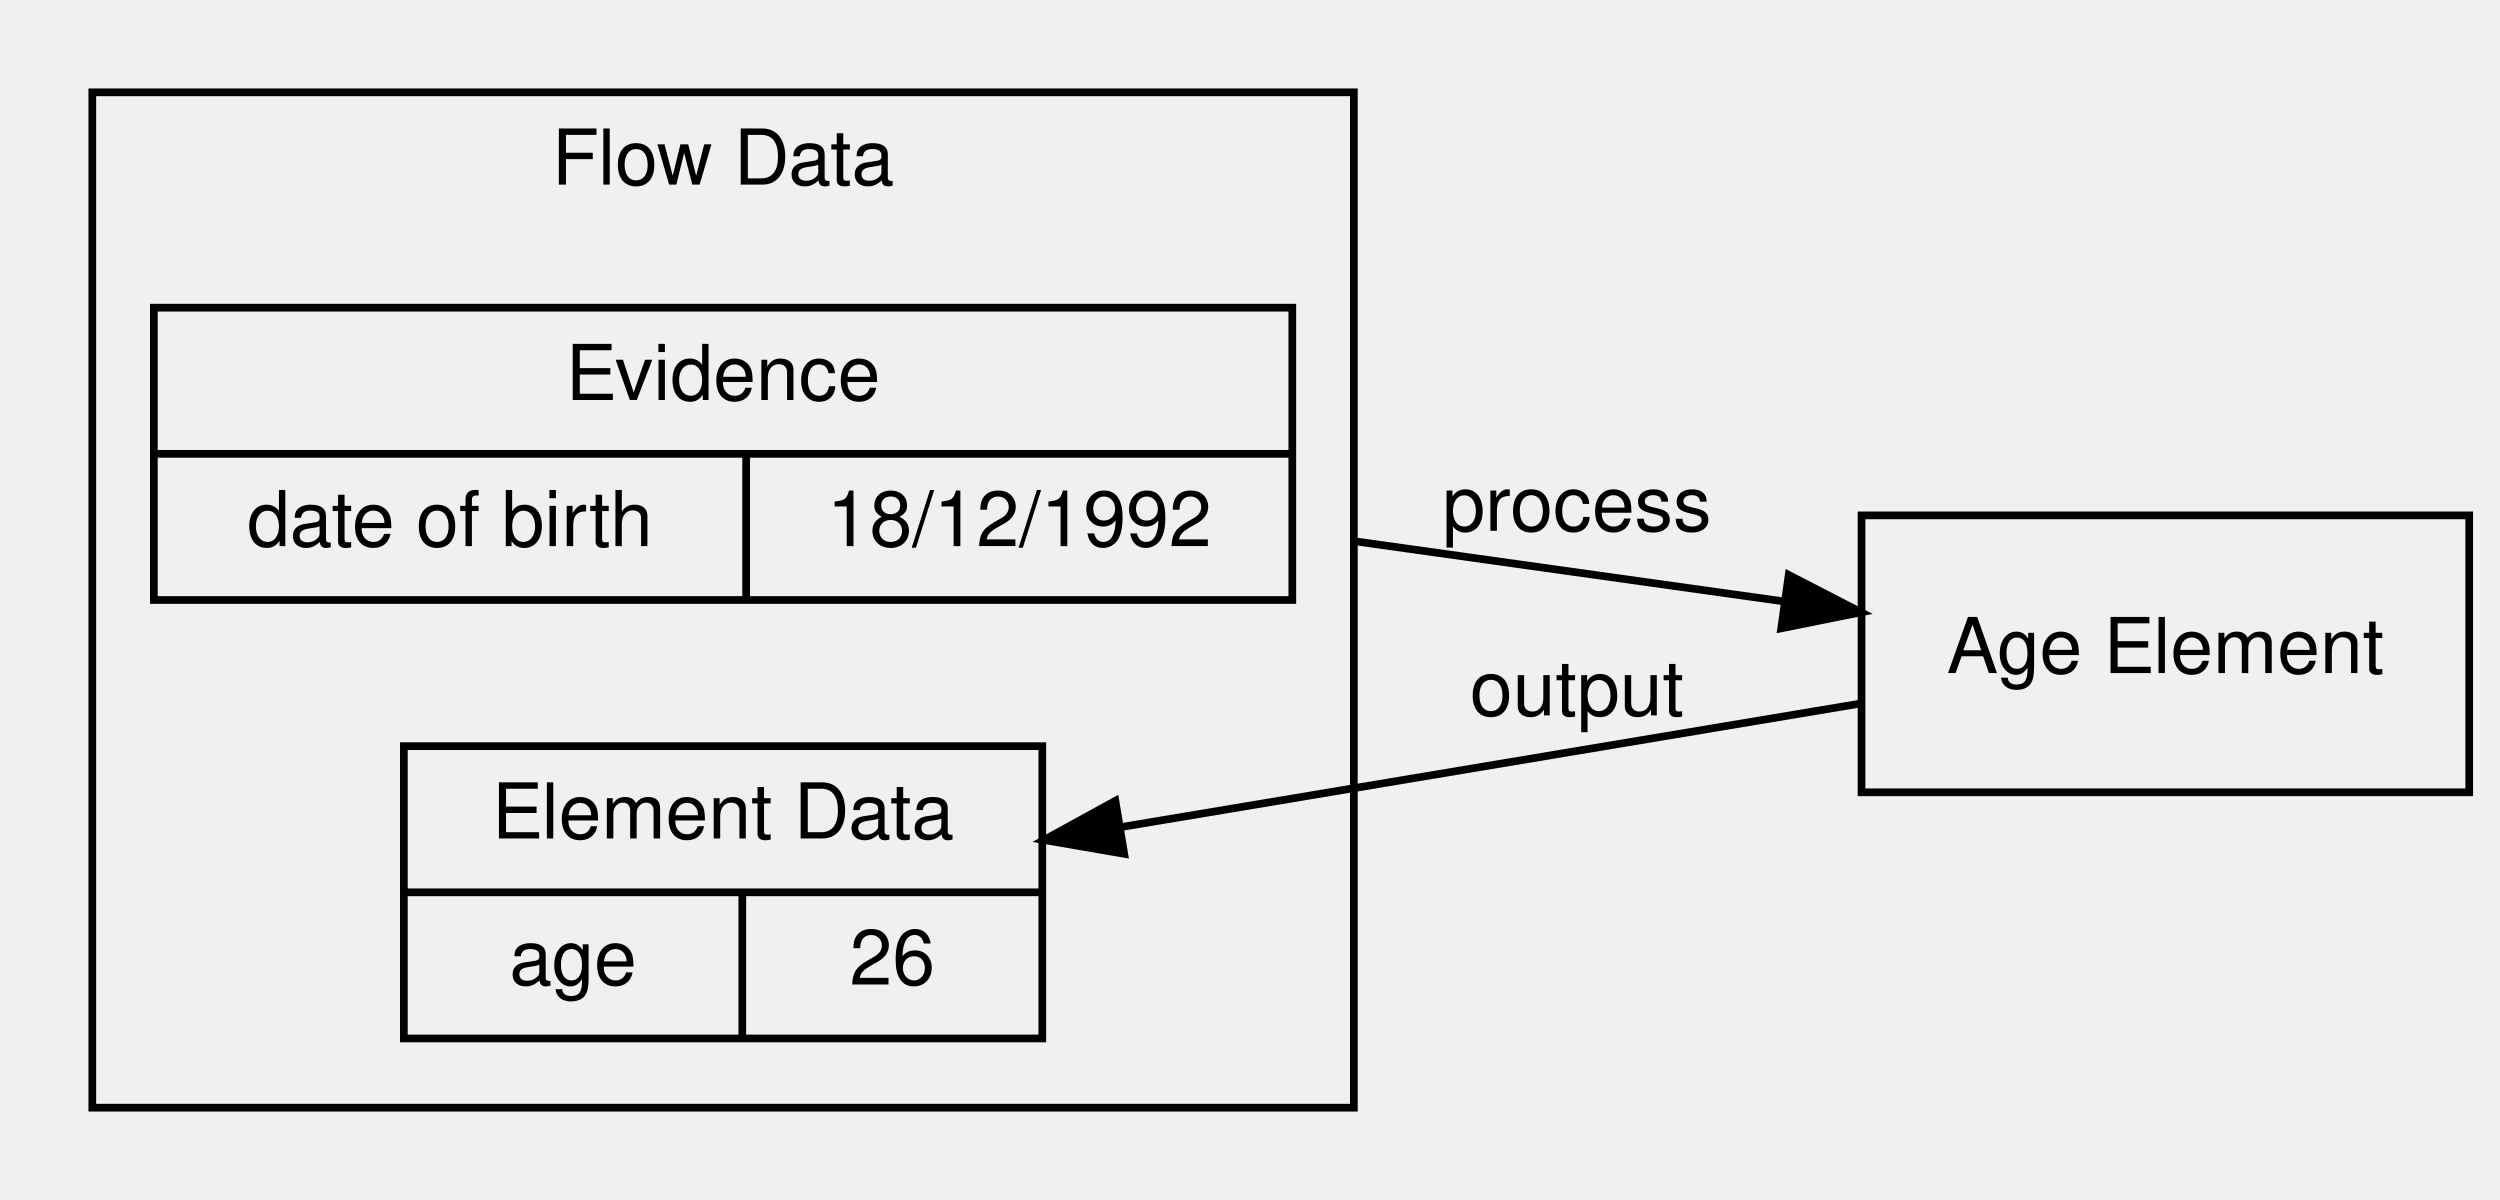
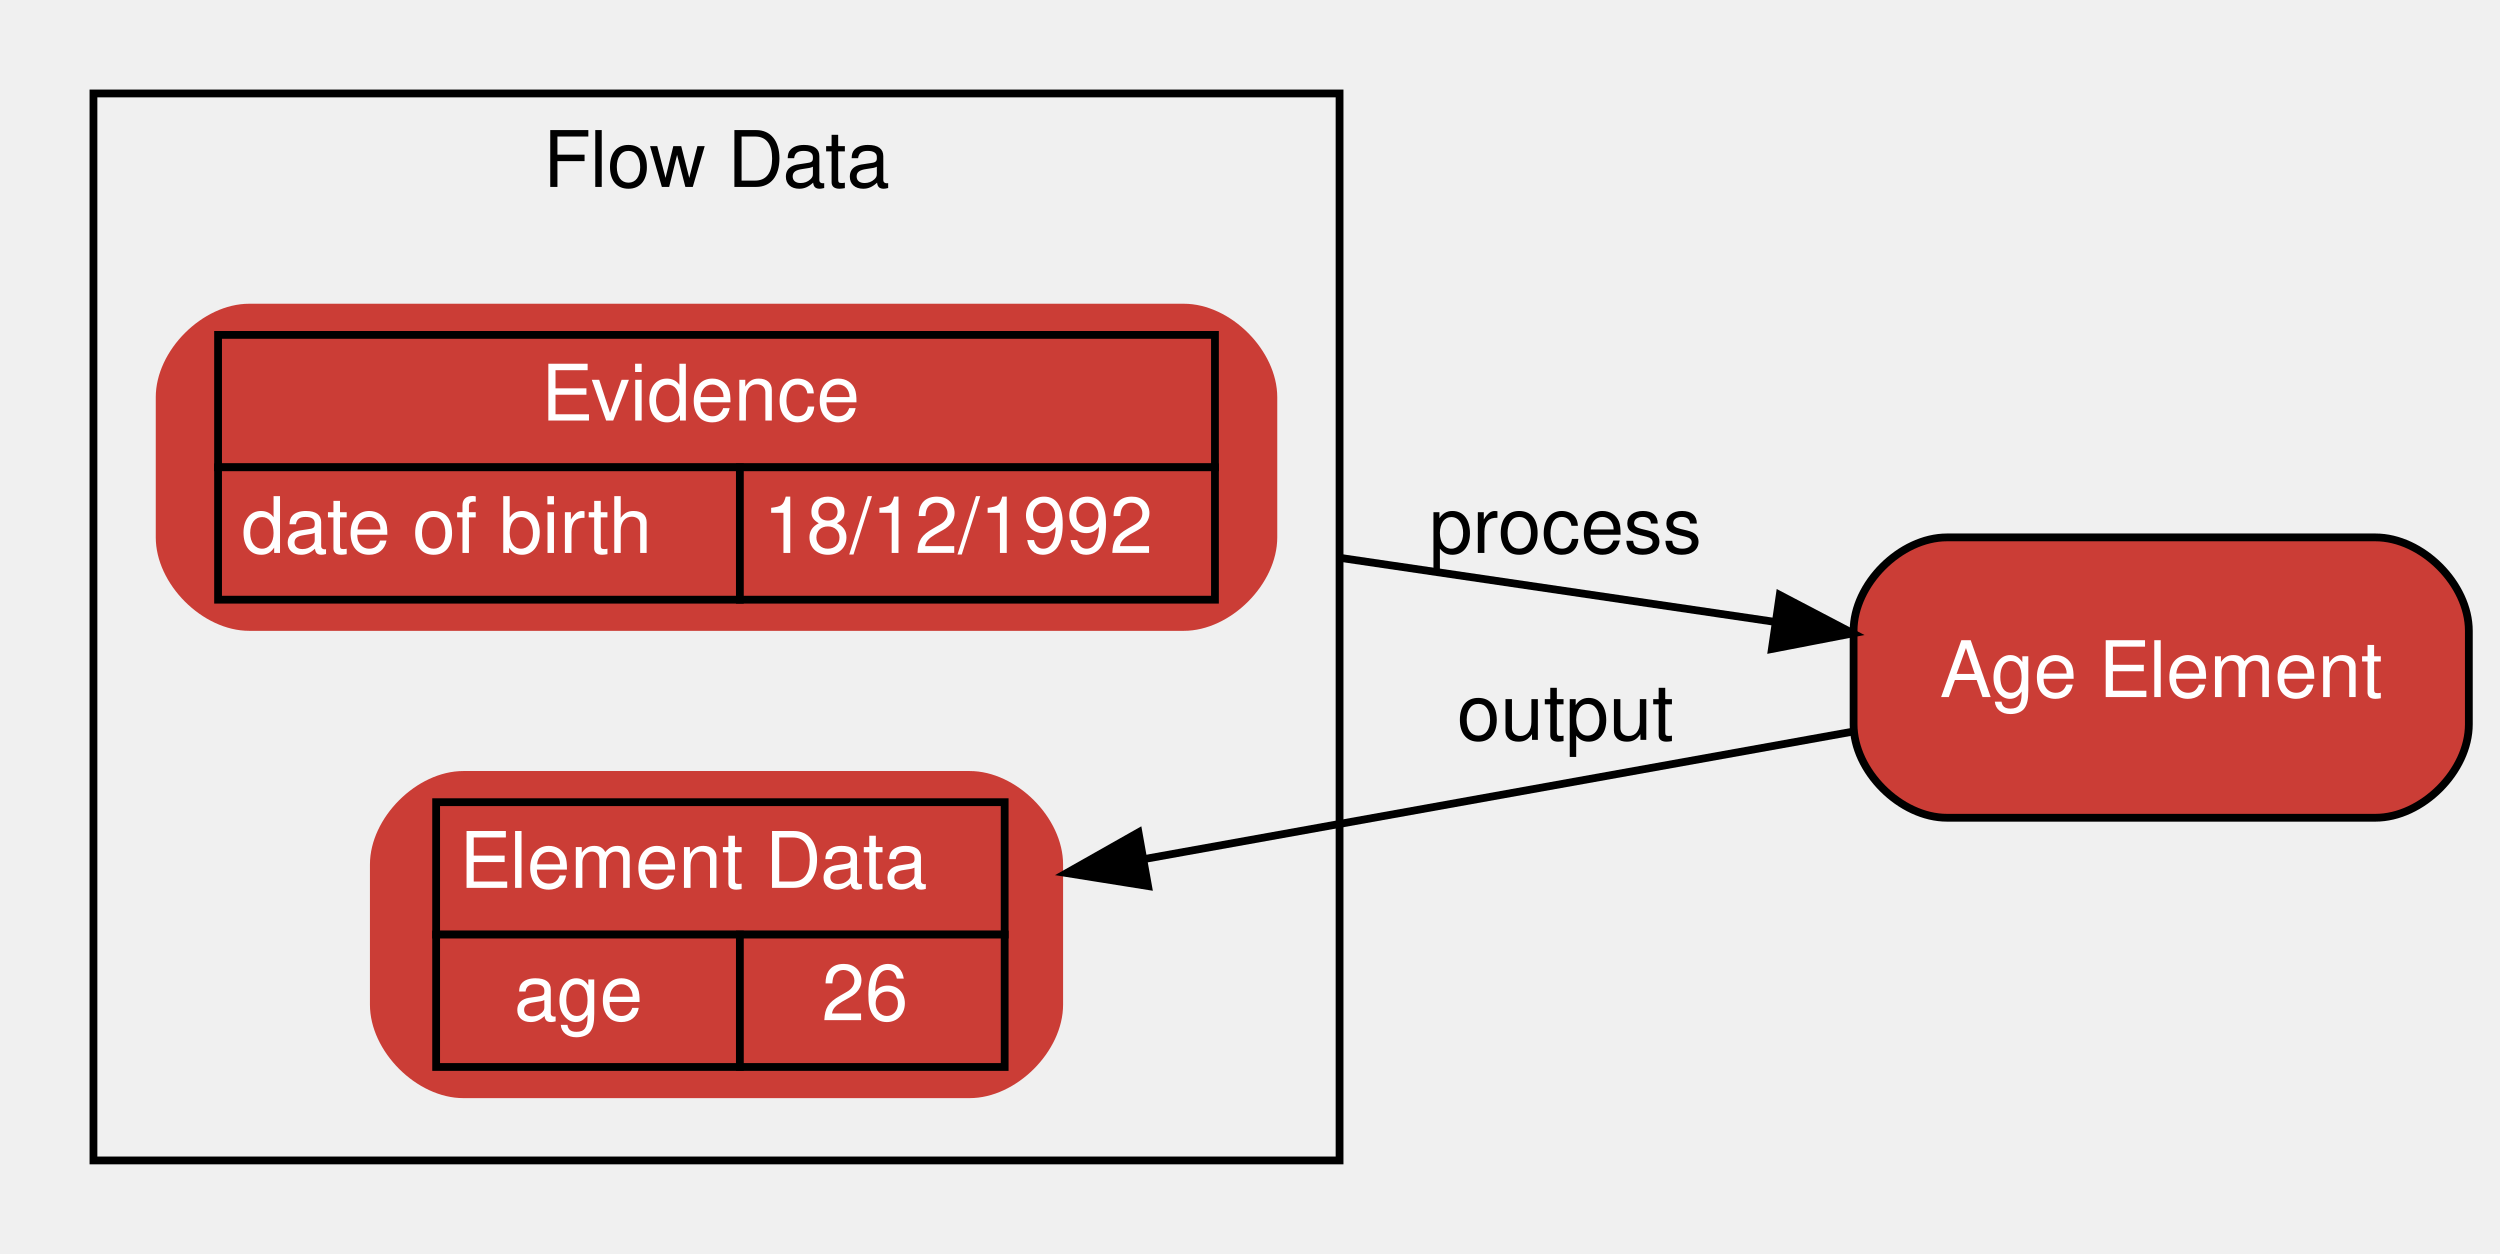
- <svg xmlns="http://www.w3.org/2000/svg" xmlns:xlink="http://www.w3.org/1999/xlink" width="325pt" height="156pt" viewBox="0.00 0.00 325.00 156.00">
-   <g id="graph0" class="graph" transform="scale(1 1) rotate(0) translate(4 152)">
+ <svg xmlns="http://www.w3.org/2000/svg" xmlns:xlink="http://www.w3.org/1999/xlink" width="321pt" height="161pt" viewBox="0.00 0.00 321.00 161.00">
+   <g id="graph0" class="graph" transform="scale(1 1) rotate(0) translate(4 157)">
    <g id="clust1" class="cluster">
      <g id="a_clust1">
        <a xlink:href="_pipeline_api__concepts__data__flow_data.html#PipelineApi_Concepts_Data_FlowData" target="_top" xlink:title="Flow Data">
-           <polygon fill="transparent" stroke="black" points="8,-8 8,-140 172,-140 172,-8 8,-8" />
-           <text text-anchor="middle" x="90" y="-128" font-family="Helvetica,sans-Serif" font-size="10.00">Flow Data</text>
+           <polygon fill="transparent" stroke="black" points="8,-8 8,-145 168,-145 168,-8 8,-8" />
+           <text text-anchor="middle" x="88" y="-133" font-family="Helvetica,sans-Serif" font-size="10.00">Flow Data</text>
        </a>
      </g>
    </g>
    <g id="node1" class="node">
      <g id="a_node1">
-         <a xlink:href="_pipeline_api__concepts__data__evidence.html#PipelineApi_Concepts_Data_Evidence" target="_top" xlink:title="&lt;f0&gt;Evidence|{&lt;f1&gt;date of birth|&lt;f2&gt;18/12/1992}">
-           <polygon fill="none" stroke="black" points="16,-74 16,-112 164,-112 164,-74 16,-74" />
-           <text text-anchor="middle" x="90" y="-100" font-family="Helvetica,sans-Serif" font-size="10.00">Evidence</text>
-           <polyline fill="none" stroke="black" points="16,-93 164,-93 " />
-           <text text-anchor="middle" x="54.5" y="-81" font-family="Helvetica,sans-Serif" font-size="10.00">date of birth</text>
-           <polyline fill="none" stroke="black" points="93,-74 93,-93 " />
-           <text text-anchor="middle" x="128.5" y="-81" font-family="Helvetica,sans-Serif" font-size="10.00">18/12/1992</text>
+         <a xlink:href="_pipeline_api__concepts__data__evidence.html#PipelineApi_Concepts_Data_Evidence" target="_top" xlink:title="&lt;TABLE&gt;">
+           <path fill="#cb3d36" stroke="transparent" d="M148,-118C148,-118 28,-118 28,-118 22,-118 16,-112 16,-106 16,-106 16,-88 16,-88 16,-82 22,-76 28,-76 28,-76 148,-76 148,-76 154,-76 160,-82 160,-88 160,-88 160,-106 160,-106 160,-112 154,-118 148,-118" />
+           <path fill="#cb3d36" stroke="transparent" d="M35.33,-80C35.33,-80 140.67,-80 140.67,-80 146.33,-80 152,-85.67 152,-91.33 152,-91.33 152,-102.67 152,-102.67 152,-108.33 146.33,-114 140.67,-114 140.67,-114 35.33,-114 35.33,-114 29.67,-114 24,-108.33 24,-102.67 24,-102.67 24,-91.33 24,-91.33 24,-85.67 29.67,-80 35.33,-80" />
+           <polygon fill="#cb3d36" stroke="transparent" points="24,-97 24,-114 152,-114 152,-97 24,-97" />
+           <polygon fill="none" stroke="black" points="24,-97 24,-114 152,-114 152,-97 24,-97" />
+           <text text-anchor="start" x="65.5" y="-103" font-family="Helvetica,sans-Serif" font-size="10.00" fill="white">Evidence</text>
+           <polygon fill="#cb3d36" stroke="transparent" points="24,-80 24,-97 91,-97 91,-80 24,-80" />
+           <polygon fill="none" stroke="black" points="24,-80 24,-97 91,-97 91,-80 24,-80" />
+           <text text-anchor="start" x="27" y="-86" font-family="Helvetica,sans-Serif" font-size="10.00" fill="white">date of birth</text>
+           <polygon fill="#cb3d36" stroke="transparent" points="91,-80 91,-97 152,-97 152,-80 91,-80" />
+           <polygon fill="none" stroke="black" points="91,-80 91,-97 152,-97 152,-80 91,-80" />
+           <text text-anchor="start" x="94" y="-86" font-family="Helvetica,sans-Serif" font-size="10.00" fill="white">18/12/1992</text>
        </a>
      </g>
    </g>
    <g id="node3" class="node">
-       <polygon fill="none" stroke="black" points="238,-49 238,-85 317,-85 317,-49 238,-49" />
-       <text text-anchor="middle" x="277.5" y="-64.5" font-family="Helvetica,sans-Serif" font-size="10.00">Age Element</text>
+       <path fill="#cb3d36" stroke="black" d="M301,-88C301,-88 246,-88 246,-88 240,-88 234,-82 234,-76 234,-76 234,-64 234,-64 234,-58 240,-52 246,-52 246,-52 301,-52 301,-52 307,-52 313,-58 313,-64 313,-64 313,-76 313,-76 313,-82 307,-88 301,-88" />
+       <text text-anchor="middle" x="273.5" y="-67.5" font-family="Helvetica,sans-Serif" font-size="10.00" fill="white">Age Element</text>
    </g>
    <g id="edge1" class="edge">
-       <path fill="none" stroke="black" d="M172,-81.65C191.02,-78.98 210.71,-76.22 227.8,-73.83" />
-       <polygon fill="black" stroke="black" points="228.53,-77.26 237.95,-72.4 227.56,-70.32 228.53,-77.26" />
-       <text text-anchor="middle" x="201" y="-83" font-family="Helvetica,sans-Serif" font-size="10.00">process</text>
+       <path fill="none" stroke="black" d="M168,-85.38C186.95,-82.59 206.65,-79.69 223.76,-77.17" />
+       <polygon fill="black" stroke="black" points="224.52,-80.6 233.91,-75.68 223.51,-73.67 224.52,-80.6" />
+       <text text-anchor="middle" x="197" y="-86" font-family="Helvetica,sans-Serif" font-size="10.00">process</text>
    </g>
    <g id="node2" class="node">
      <g id="a_node2">
-         <a xlink:href="_pipeline_api__concepts__data__element_data.html#PipelineApi_Concepts_Data_ElementData" target="_top" xlink:title="&lt;f0&gt;Element Data|{&lt;f1&gt;age|&lt;f2&gt;26}">
-           <polygon fill="none" stroke="black" points="48.5,-17 48.5,-55 131.5,-55 131.5,-17 48.5,-17" />
-           <text text-anchor="middle" x="90" y="-43" font-family="Helvetica,sans-Serif" font-size="10.00">Element Data</text>
-           <polyline fill="none" stroke="black" points="48.5,-36 131.5,-36 " />
-           <text text-anchor="middle" x="70.5" y="-24" font-family="Helvetica,sans-Serif" font-size="10.00">age</text>
-           <polyline fill="none" stroke="black" points="92.5,-17 92.5,-36 " />
-           <text text-anchor="middle" x="112" y="-24" font-family="Helvetica,sans-Serif" font-size="10.00">26</text>
+         <a xlink:href="_pipeline_api__concepts__data__element_data.html#PipelineApi_Concepts_Data_ElementData" target="_top" xlink:title="&lt;TABLE&gt;">
+           <path fill="#cb3d36" stroke="transparent" d="M120.5,-58C120.5,-58 55.5,-58 55.5,-58 49.5,-58 43.5,-52 43.5,-46 43.5,-46 43.5,-28 43.5,-28 43.5,-22 49.5,-16 55.5,-16 55.5,-16 120.5,-16 120.5,-16 126.5,-16 132.5,-22 132.5,-28 132.5,-28 132.5,-46 132.5,-46 132.5,-52 126.5,-58 120.5,-58" />
+           <path fill="#cb3d36" stroke="transparent" d="M62.83,-20C62.83,-20 113.17,-20 113.17,-20 118.83,-20 124.5,-25.67 124.5,-31.33 124.5,-31.33 124.5,-42.67 124.5,-42.67 124.5,-48.33 118.83,-54 113.17,-54 113.17,-54 62.83,-54 62.83,-54 57.17,-54 51.5,-48.33 51.5,-42.67 51.5,-42.67 51.5,-31.33 51.5,-31.33 51.5,-25.67 57.17,-20 62.83,-20" />
+           <polygon fill="#cb3d36" stroke="transparent" points="52,-37 52,-54 125,-54 125,-37 52,-37" />
+           <polygon fill="none" stroke="black" points="52,-37 52,-54 125,-54 125,-37 52,-37" />
+           <text text-anchor="start" x="55" y="-43" font-family="Helvetica,sans-Serif" font-size="10.00" fill="white">Element Data</text>
+           <polygon fill="#cb3d36" stroke="transparent" points="52,-20 52,-37 91,-37 91,-20 52,-20" />
+           <polygon fill="none" stroke="black" points="52,-20 52,-37 91,-37 91,-20 52,-20" />
+           <text text-anchor="start" x="62" y="-26" font-family="Helvetica,sans-Serif" font-size="10.00" fill="white">age</text>
+           <polygon fill="#cb3d36" stroke="transparent" points="91,-20 91,-37 125,-37 125,-20 91,-20" />
+           <polygon fill="none" stroke="black" points="91,-20 91,-37 125,-37 125,-20 91,-20" />
+           <text text-anchor="start" x="101.5" y="-26" font-family="Helvetica,sans-Serif" font-size="10.00" fill="white">26</text>
        </a>
      </g>
    </g>
    <g id="edge2" class="edge">
-       <path fill="none" stroke="black" d="M237.79,-60.53C209.89,-55.87 171.98,-49.53 141.67,-44.47" />
-       <polygon fill="black" stroke="black" points="142.15,-41 131.71,-42.8 141,-47.9 142.15,-41" />
-       <text text-anchor="middle" x="201" y="-59" font-family="Helvetica,sans-Serif" font-size="10.00">output</text>
+       <path fill="none" stroke="black" d="M233.89,-63.06C207.5,-58.31 172.16,-51.95 142.99,-46.71" />
+       <polygon fill="black" stroke="black" points="143.41,-43.23 132.95,-44.9 142.18,-50.12 143.41,-43.23" />
+       <text text-anchor="middle" x="197" y="-62" font-family="Helvetica,sans-Serif" font-size="10.00">output</text>
    </g>
  </g>
</svg>
